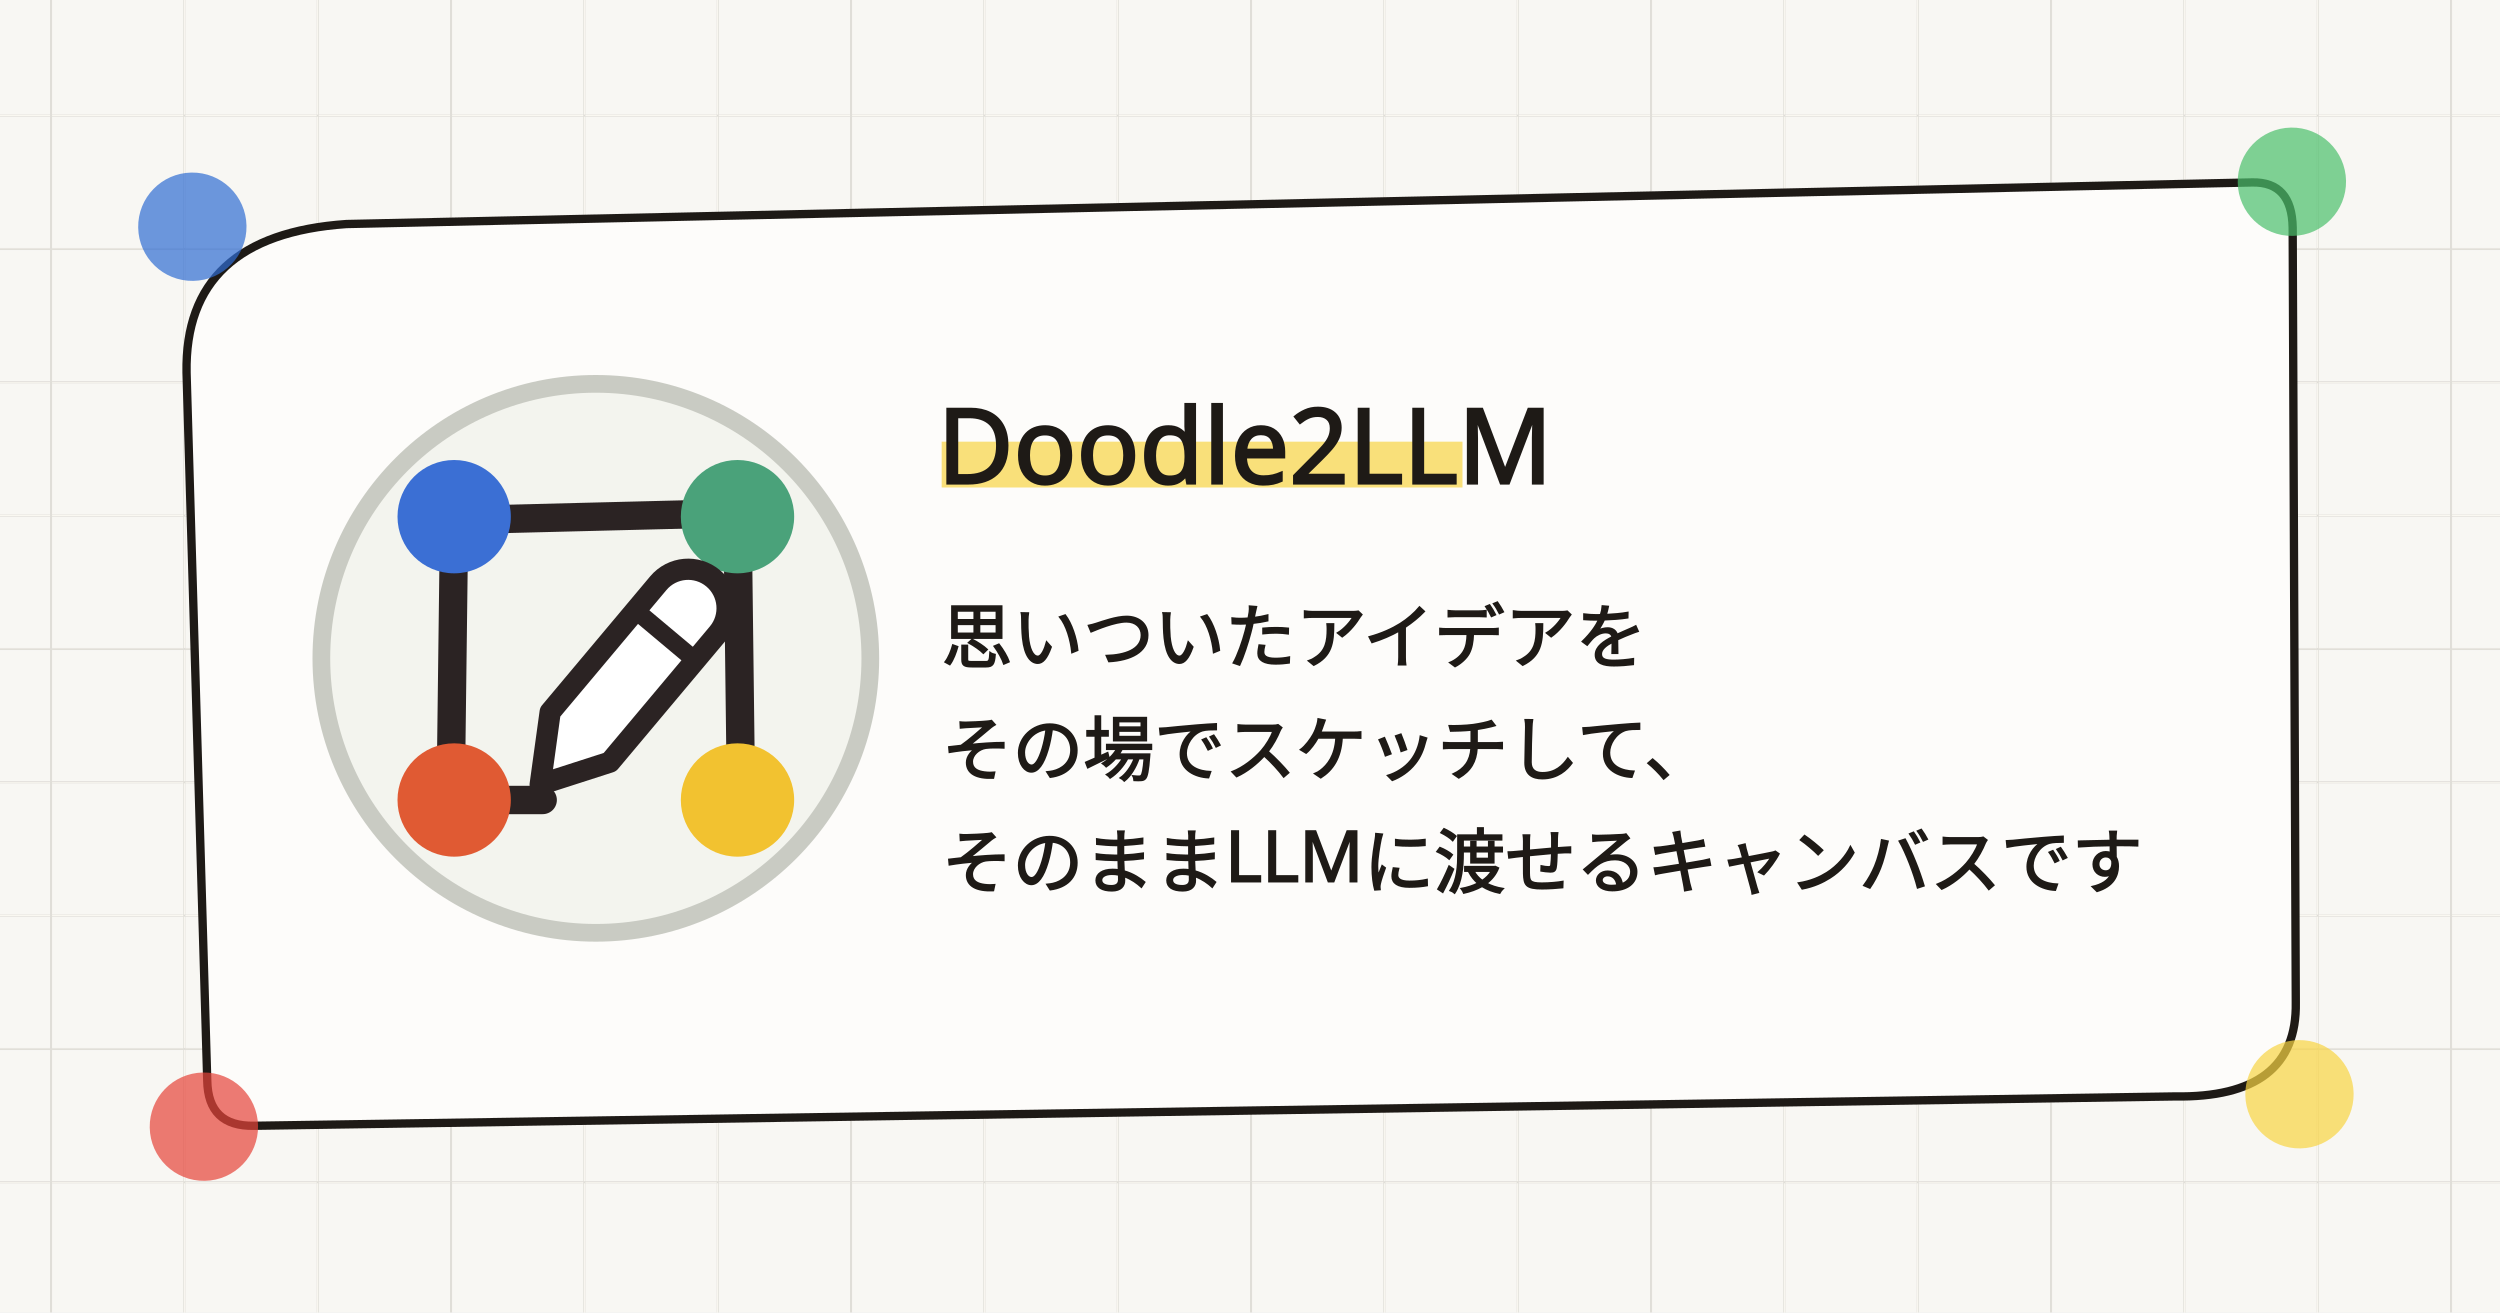
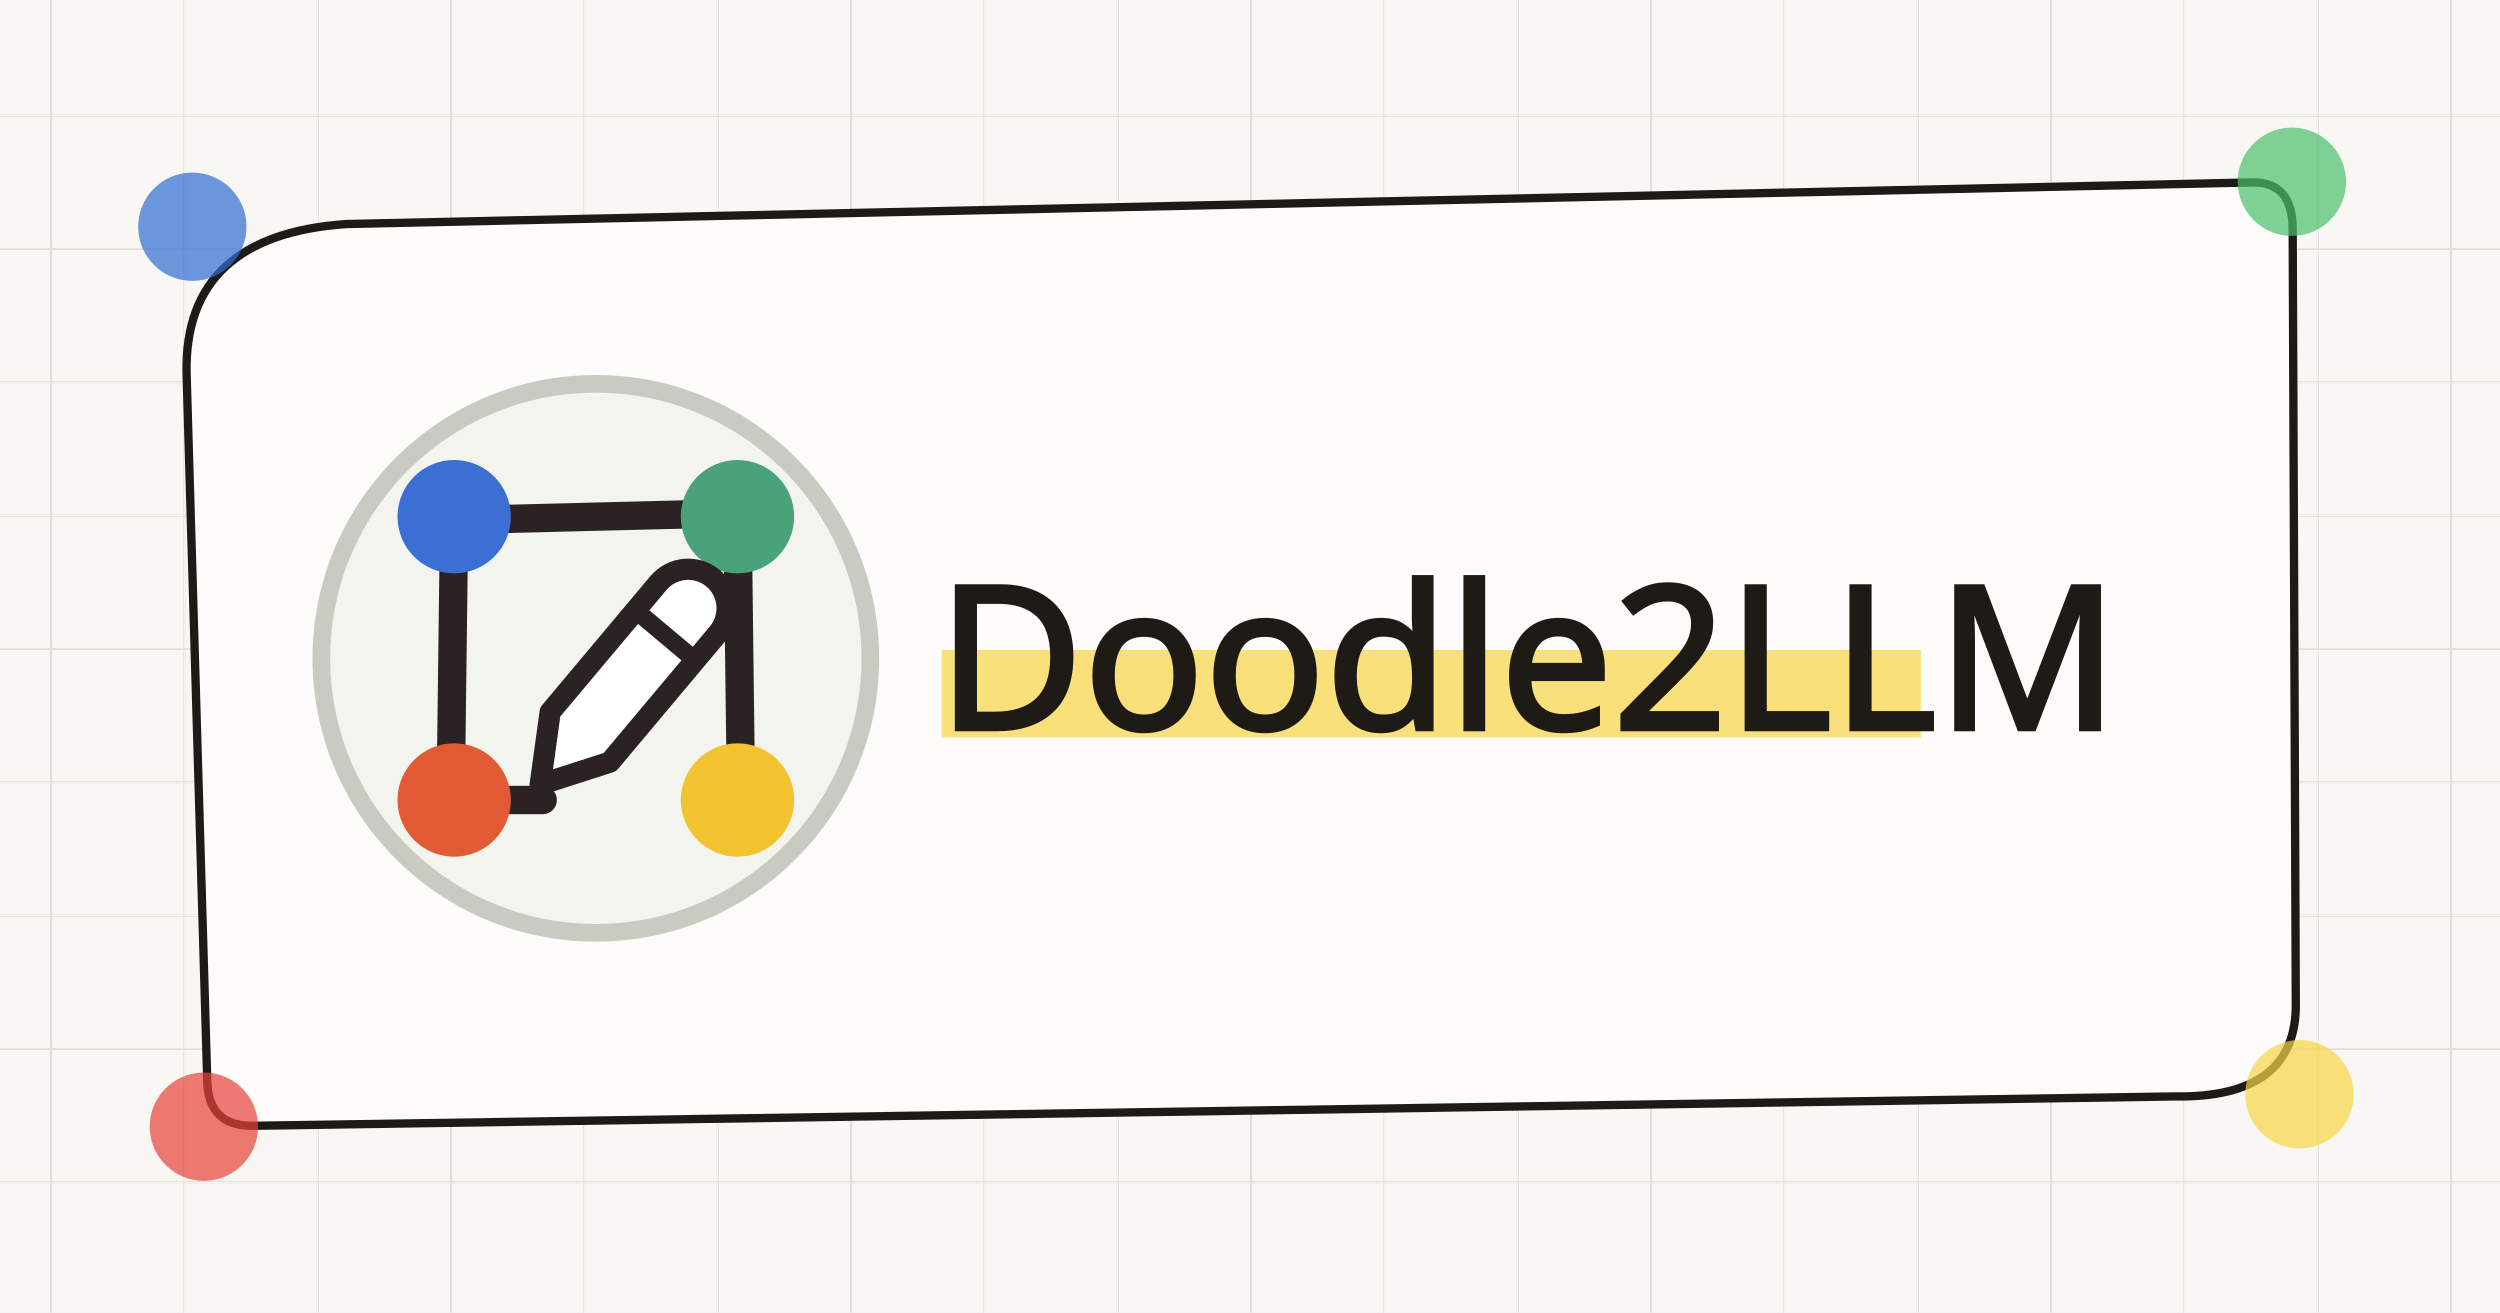
<svg xmlns="http://www.w3.org/2000/svg" viewBox="0 0 1200 630" width="1200" height="630">
  <defs>
    <pattern id="grid" x="24" y="55" width="64" height="64" patternUnits="userSpaceOnUse">
      <path d="M0 0 H64 M0 0 V64" fill="none" stroke="#E0DED8" stroke-width="2" />
    </pattern>
  </defs>
  <rect width="1200" height="630" fill="#F8F7F3" />
  <rect width="1200" height="630" fill="url(#grid)" />
  <g transform="rotate(-1 600 315)">
    <path d="M170 100 L1085 96 Q1104 96 1104 118 L1099 490 Q1099 536 1040 534 L118 532 Q96 532 96 510 L92 170 Q92 104 170 100 Z" fill="#FDFCFA" stroke="#1E1A16" stroke-width="4" stroke-linejoin="round" />
    <circle cx="96" cy="100" r="26" fill="#2F6DD3" fill-opacity="0.7" />
    <circle cx="1104" cy="96" r="26" fill="#4AC06C" fill-opacity="0.7" />
    <circle cx="94" cy="532" r="26" fill="#E6443A" fill-opacity="0.7" />
    <circle cx="1100" cy="534" r="26" fill="#F9D544" fill-opacity="0.7" />
  </g>
  <g transform="translate(150 180) scale(8.5)">
    <circle cx="16" cy="16" r="15.5" fill="#f3f4ee" stroke="#c9cbc3" stroke-width="1" />
    <path d="M8 8.2 L24 7.8 L24.2 24" fill="none" stroke="#2b2323" stroke-width="1.6" stroke-linecap="round" stroke-linejoin="round" />
    <path d="M8 8 L7.8 24 L13 24" fill="none" stroke="#2b2323" stroke-width="1.6" stroke-linecap="round" stroke-linejoin="round" />
    <circle cx="8" cy="8" r="3.2" fill="#3b6fd4" />
    <circle cx="24" cy="8" r="3.2" fill="#4aa27a" />
    <circle cx="8" cy="24" r="3.2" fill="#e05a33" />
    <circle cx="24" cy="24" r="3.2" fill="#f2c230" />
    <g transform="translate(18 17) rotate(40)">
      <path d="M-2.2 4.5 V-5 A2.2 2.2 0 0 1 2.2 -5 V4.5 L0 8 Z" fill="#ffffff" stroke="#2b2323" stroke-width="1.2" stroke-linejoin="round" />
      <path d="M-2.2 -3 H2.2" stroke="#2b2323" stroke-width="1" />
    </g>
  </g>
  <g font-family="Zen Kurenaido" fill="#1E1A16" stroke="#1E1A16" stroke-width="0.8">
-     <rect x="452" y="212" width="250" height="22" fill="#F9D544" fill-opacity="0.7" stroke="none" />
-     <text x="450" y="232" font-size="50" stroke-width="1.2">Doodle2LLM</text>
-     <text x="452" y="318" font-size="34">思いついたアイデアを</text>
-     <text x="452" y="372" font-size="34">その場でスケッチして、</text>
-     <text x="452" y="426" font-size="34">そのままLLMに渡せるキャンバスです</text>
+     <rect x="452" y="312" width="470" height="42" fill="#F9D544" fill-opacity="0.7" stroke="none" />
+     <text x="450" y="350" font-size="96" stroke-width="2">Doodle2LLM</text>
  </g>
</svg>
